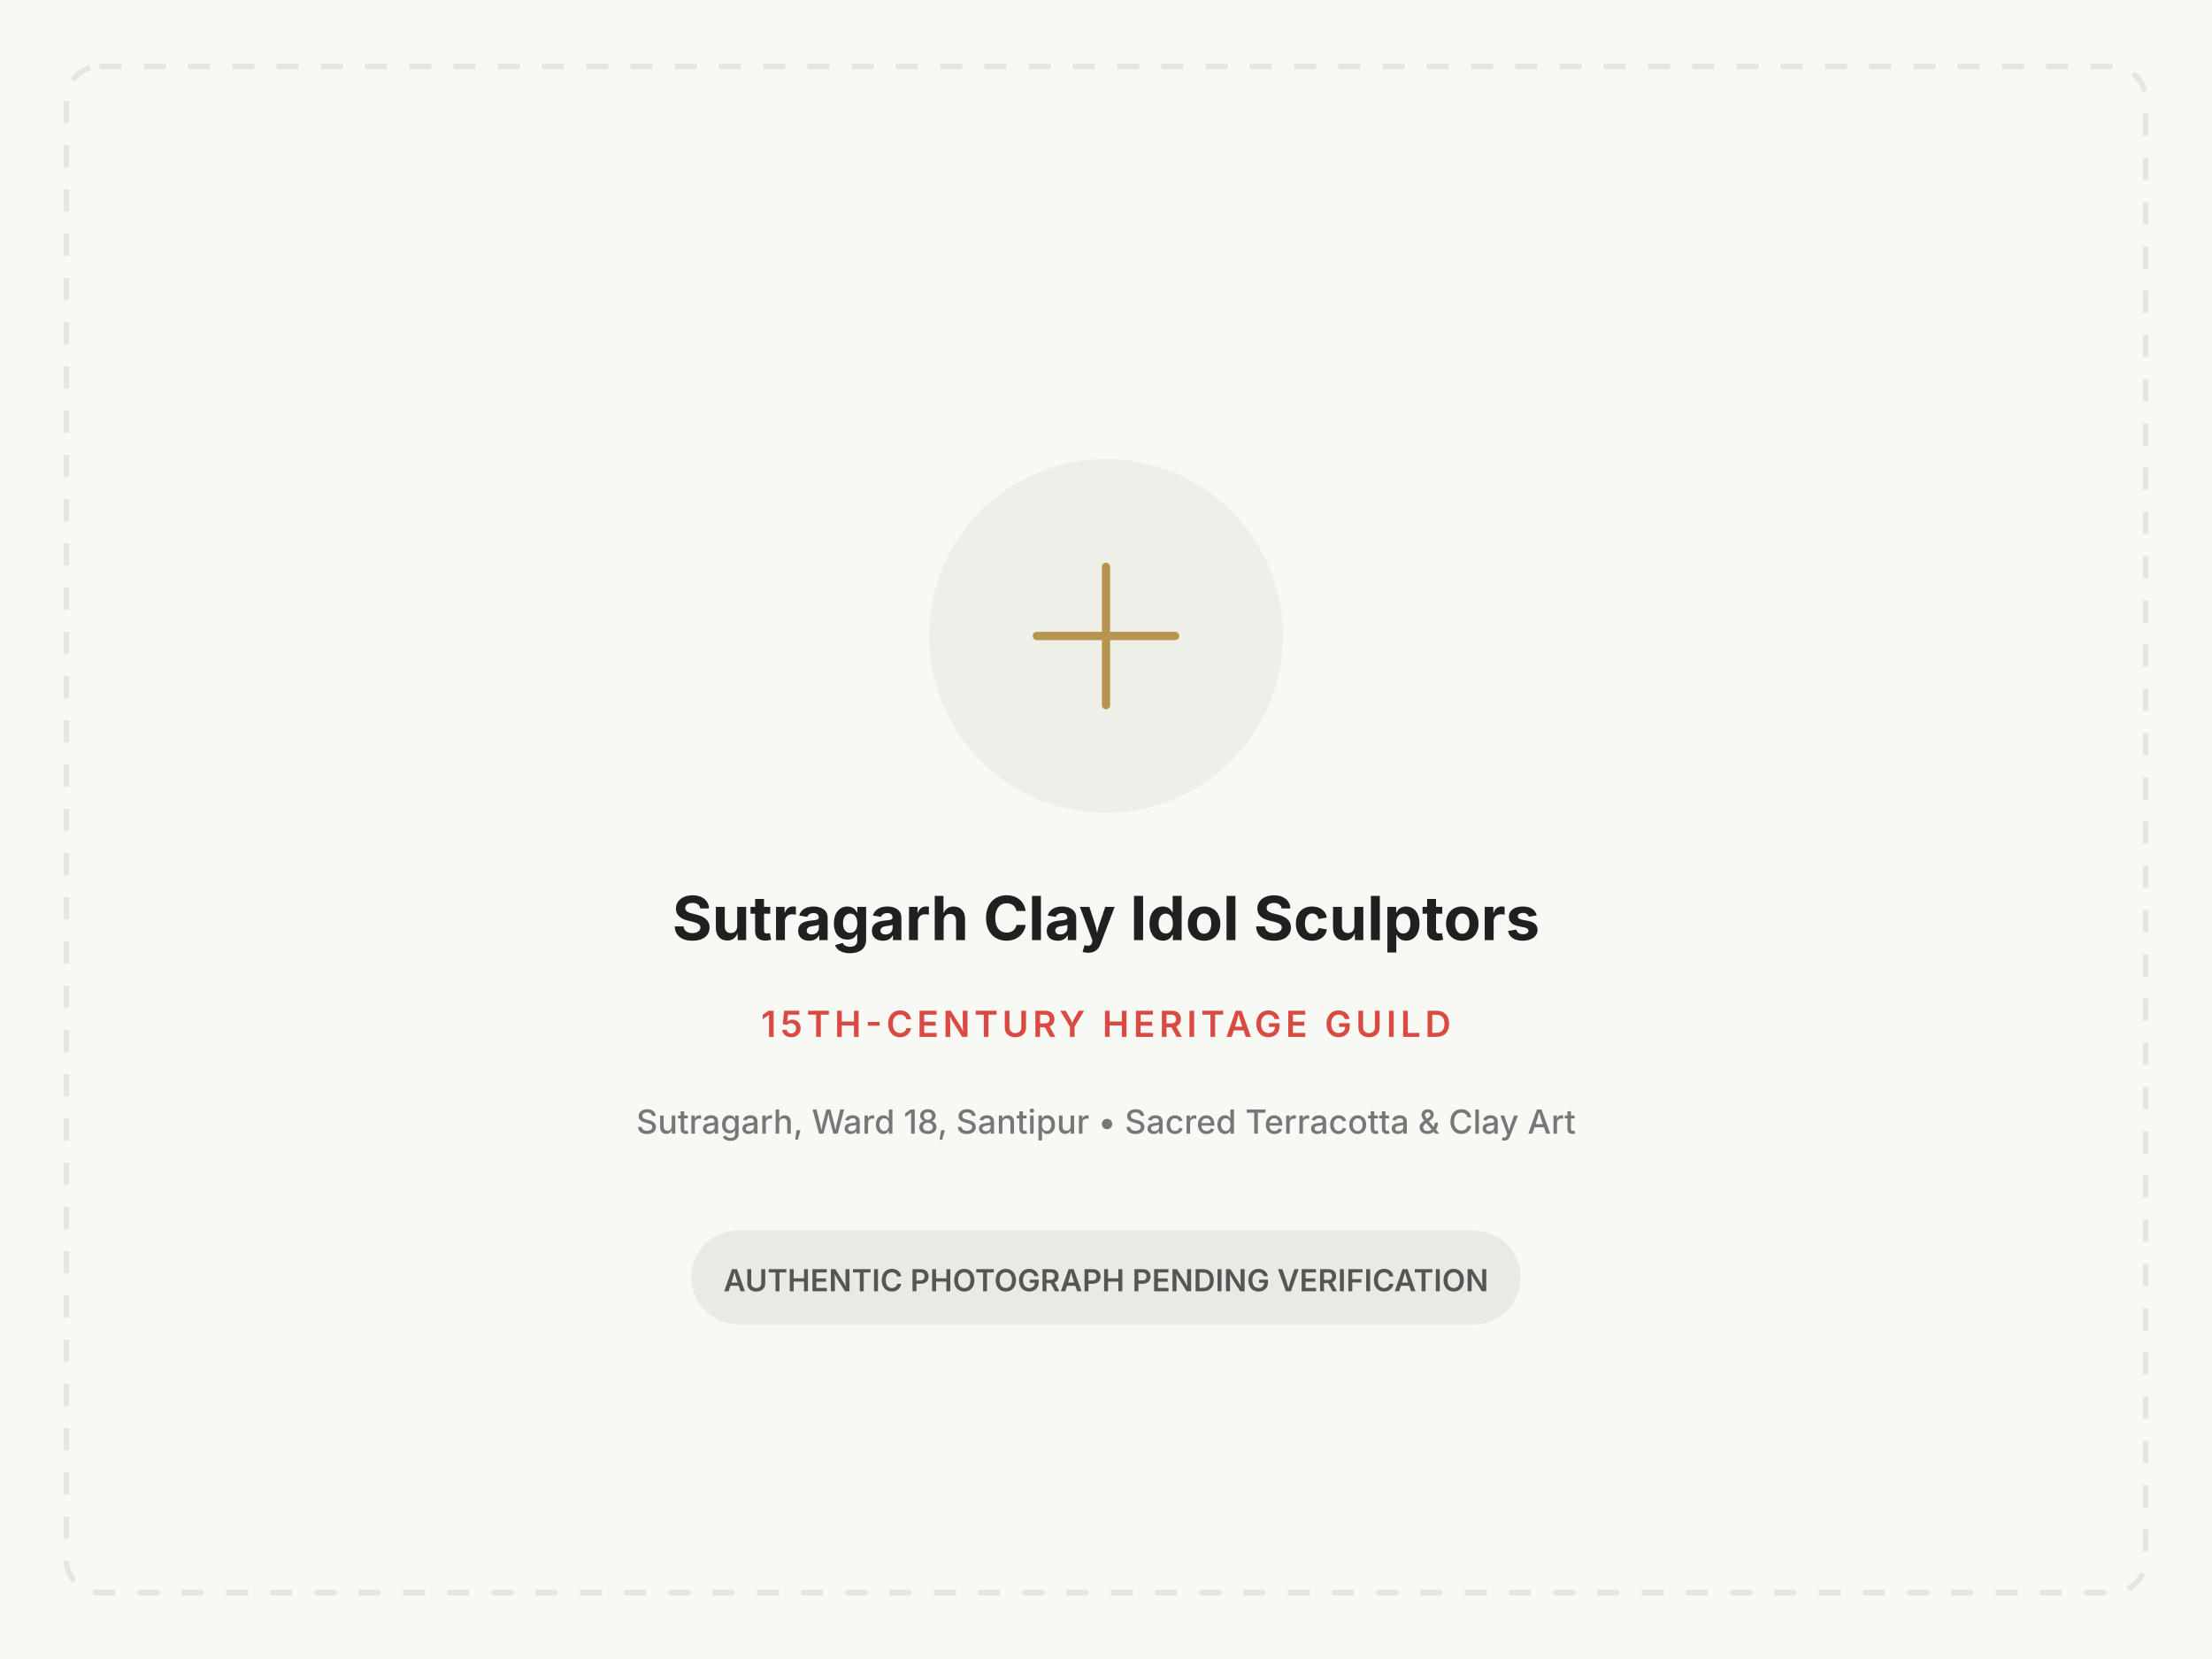
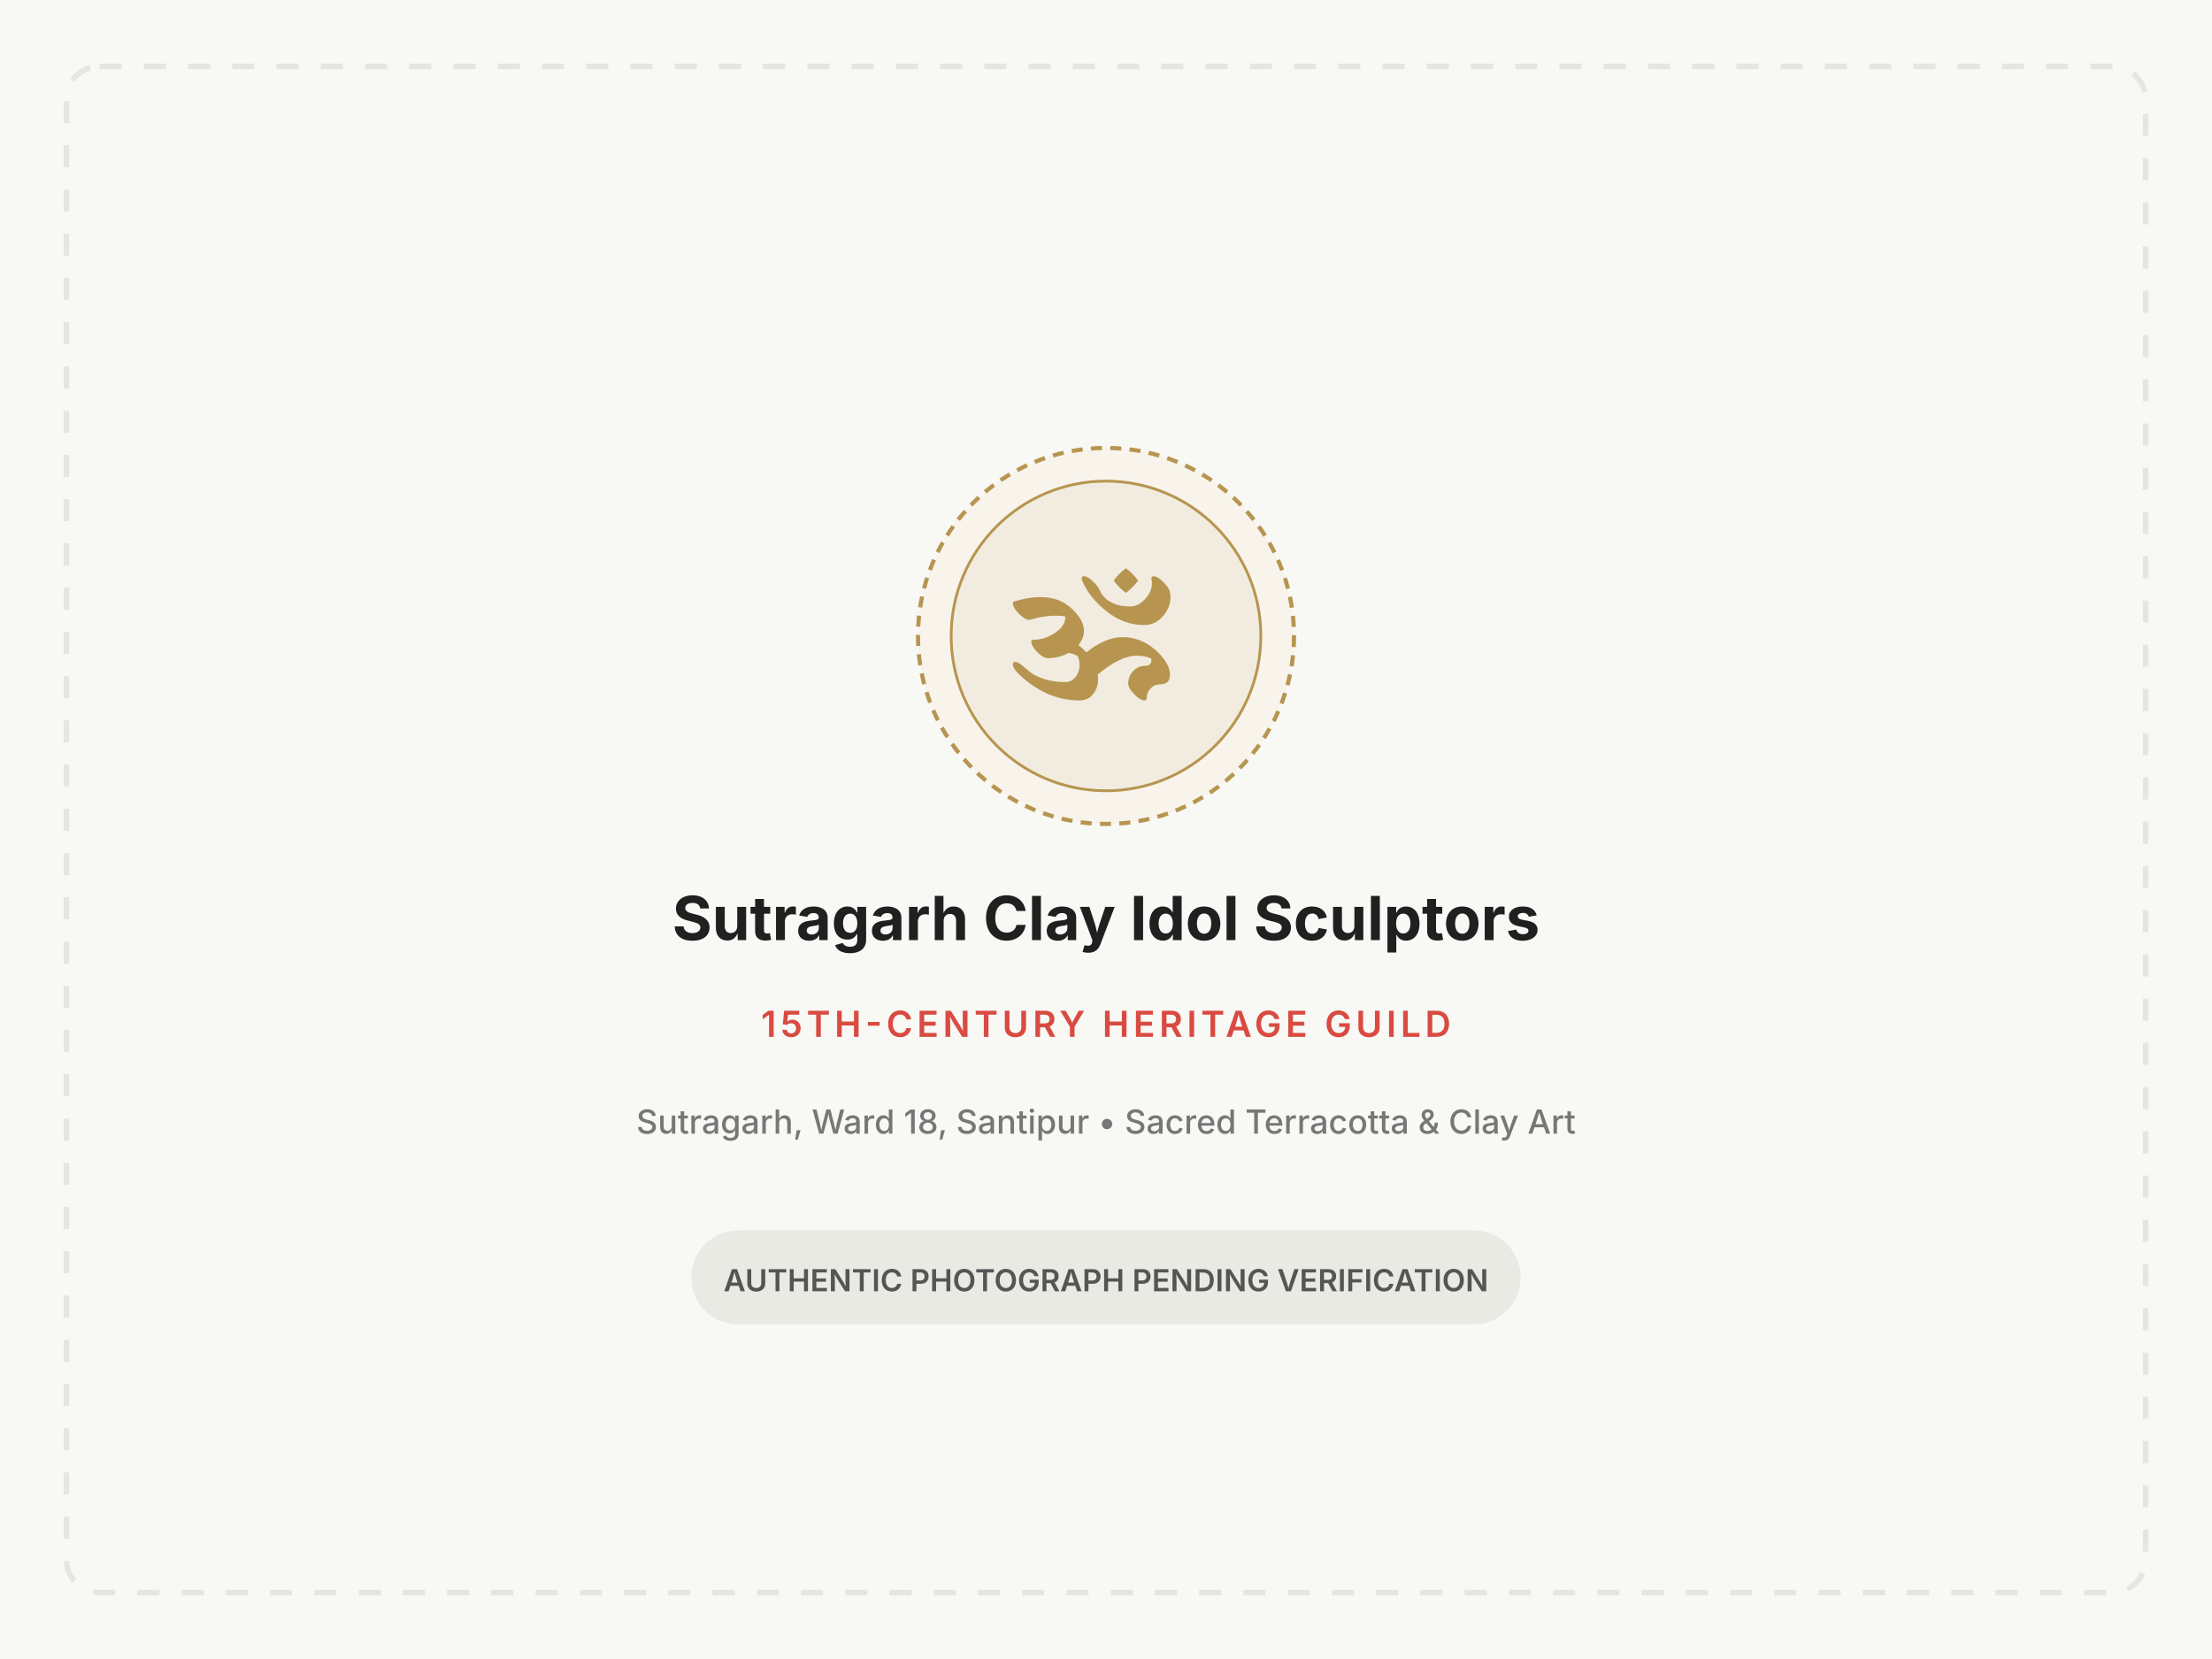
<svg xmlns="http://www.w3.org/2000/svg" viewBox="0 0 800 600" width="100%" height="100%">
  <rect width="800" height="600" fill="#F8F8F5" />
  <rect x="24" y="24" width="752" height="552" fill="none" stroke="#E6E6E0" stroke-width="2" stroke-dasharray="8 8" rx="12" />
-   <circle cx="400" cy="230" r="64" fill="#EFEFEA" />
-   <path d="M375 230 L425 230 M400 205 L400 255" stroke="#B79550" stroke-width="3" stroke-linecap="round" />
+   <circle cx="400" cy="230" r="68" fill="#F8F4EC" stroke="#B79550" stroke-width="1.5" stroke-dasharray="4 3" />
+   <circle cx="400" cy="230" r="56" fill="#F2ECE0" stroke="#B79550" stroke-width="1" />
+   <text x="400" y="250" font-family="'Noto Serif Bengali', Georgia, serif" font-size="64" font-weight="bold" fill="#B79550" text-anchor="middle">ॐ</text>
  <text x="400" y="340" font-family="'Inter', -apple-system, sans-serif" font-size="22" font-weight="700" fill="#202020" text-anchor="middle">Sutragarh Clay Idol Sculptors</text>
  <text x="400" y="375" font-family="'Inter', -apple-system, sans-serif" font-size="13" font-weight="600" fill="#D94B42" text-anchor="middle" letter-spacing="1.5">15TH-CENTURY HERITAGE GUILD</text>
  <text x="400" y="410" font-family="'Inter', -apple-system, sans-serif" font-size="12" font-weight="500" fill="#777777" text-anchor="middle">Sutragarh, Ward 18, Santipur • Sacred Terracotta &amp; Clay Art</text>
  <rect x="250" y="445" width="300" height="34" rx="17" fill="#EAEAE4" />
  <text x="400" y="467" font-family="'Inter', -apple-system, sans-serif" font-size="11" font-weight="600" fill="#555555" text-anchor="middle">AUTHENTIC PHOTOGRAPH PENDING VERIFICATION</text>
</svg>
